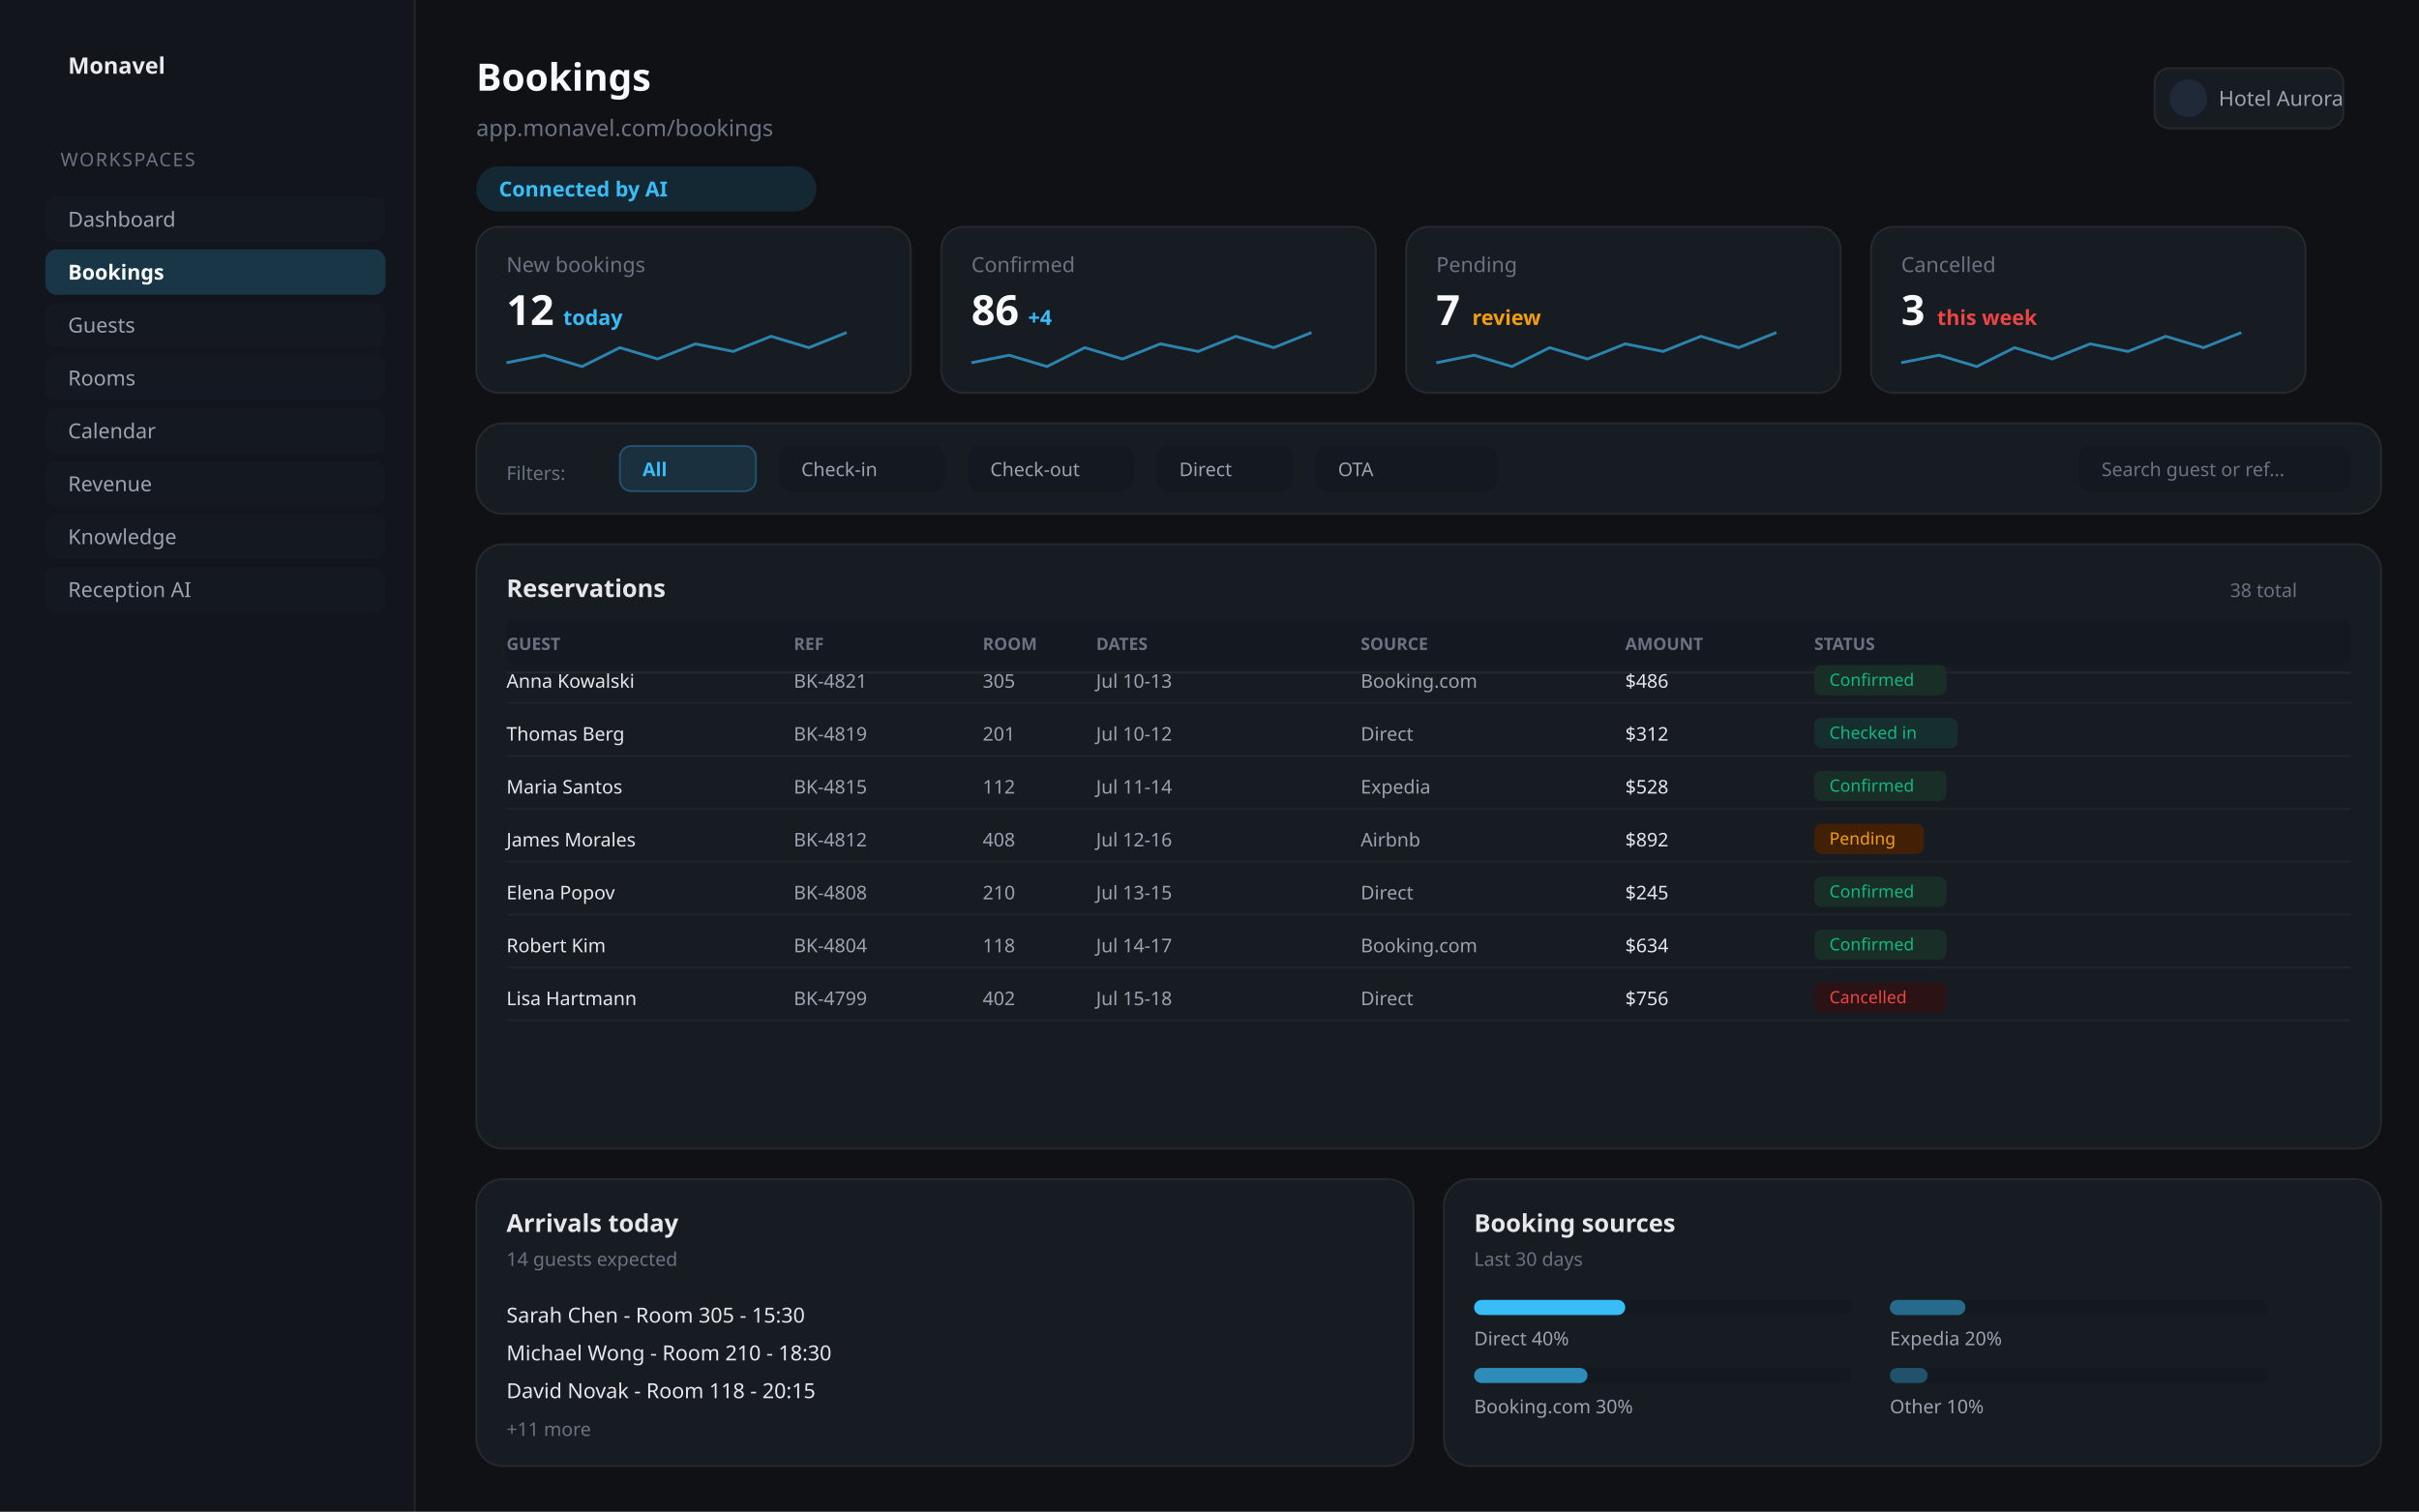
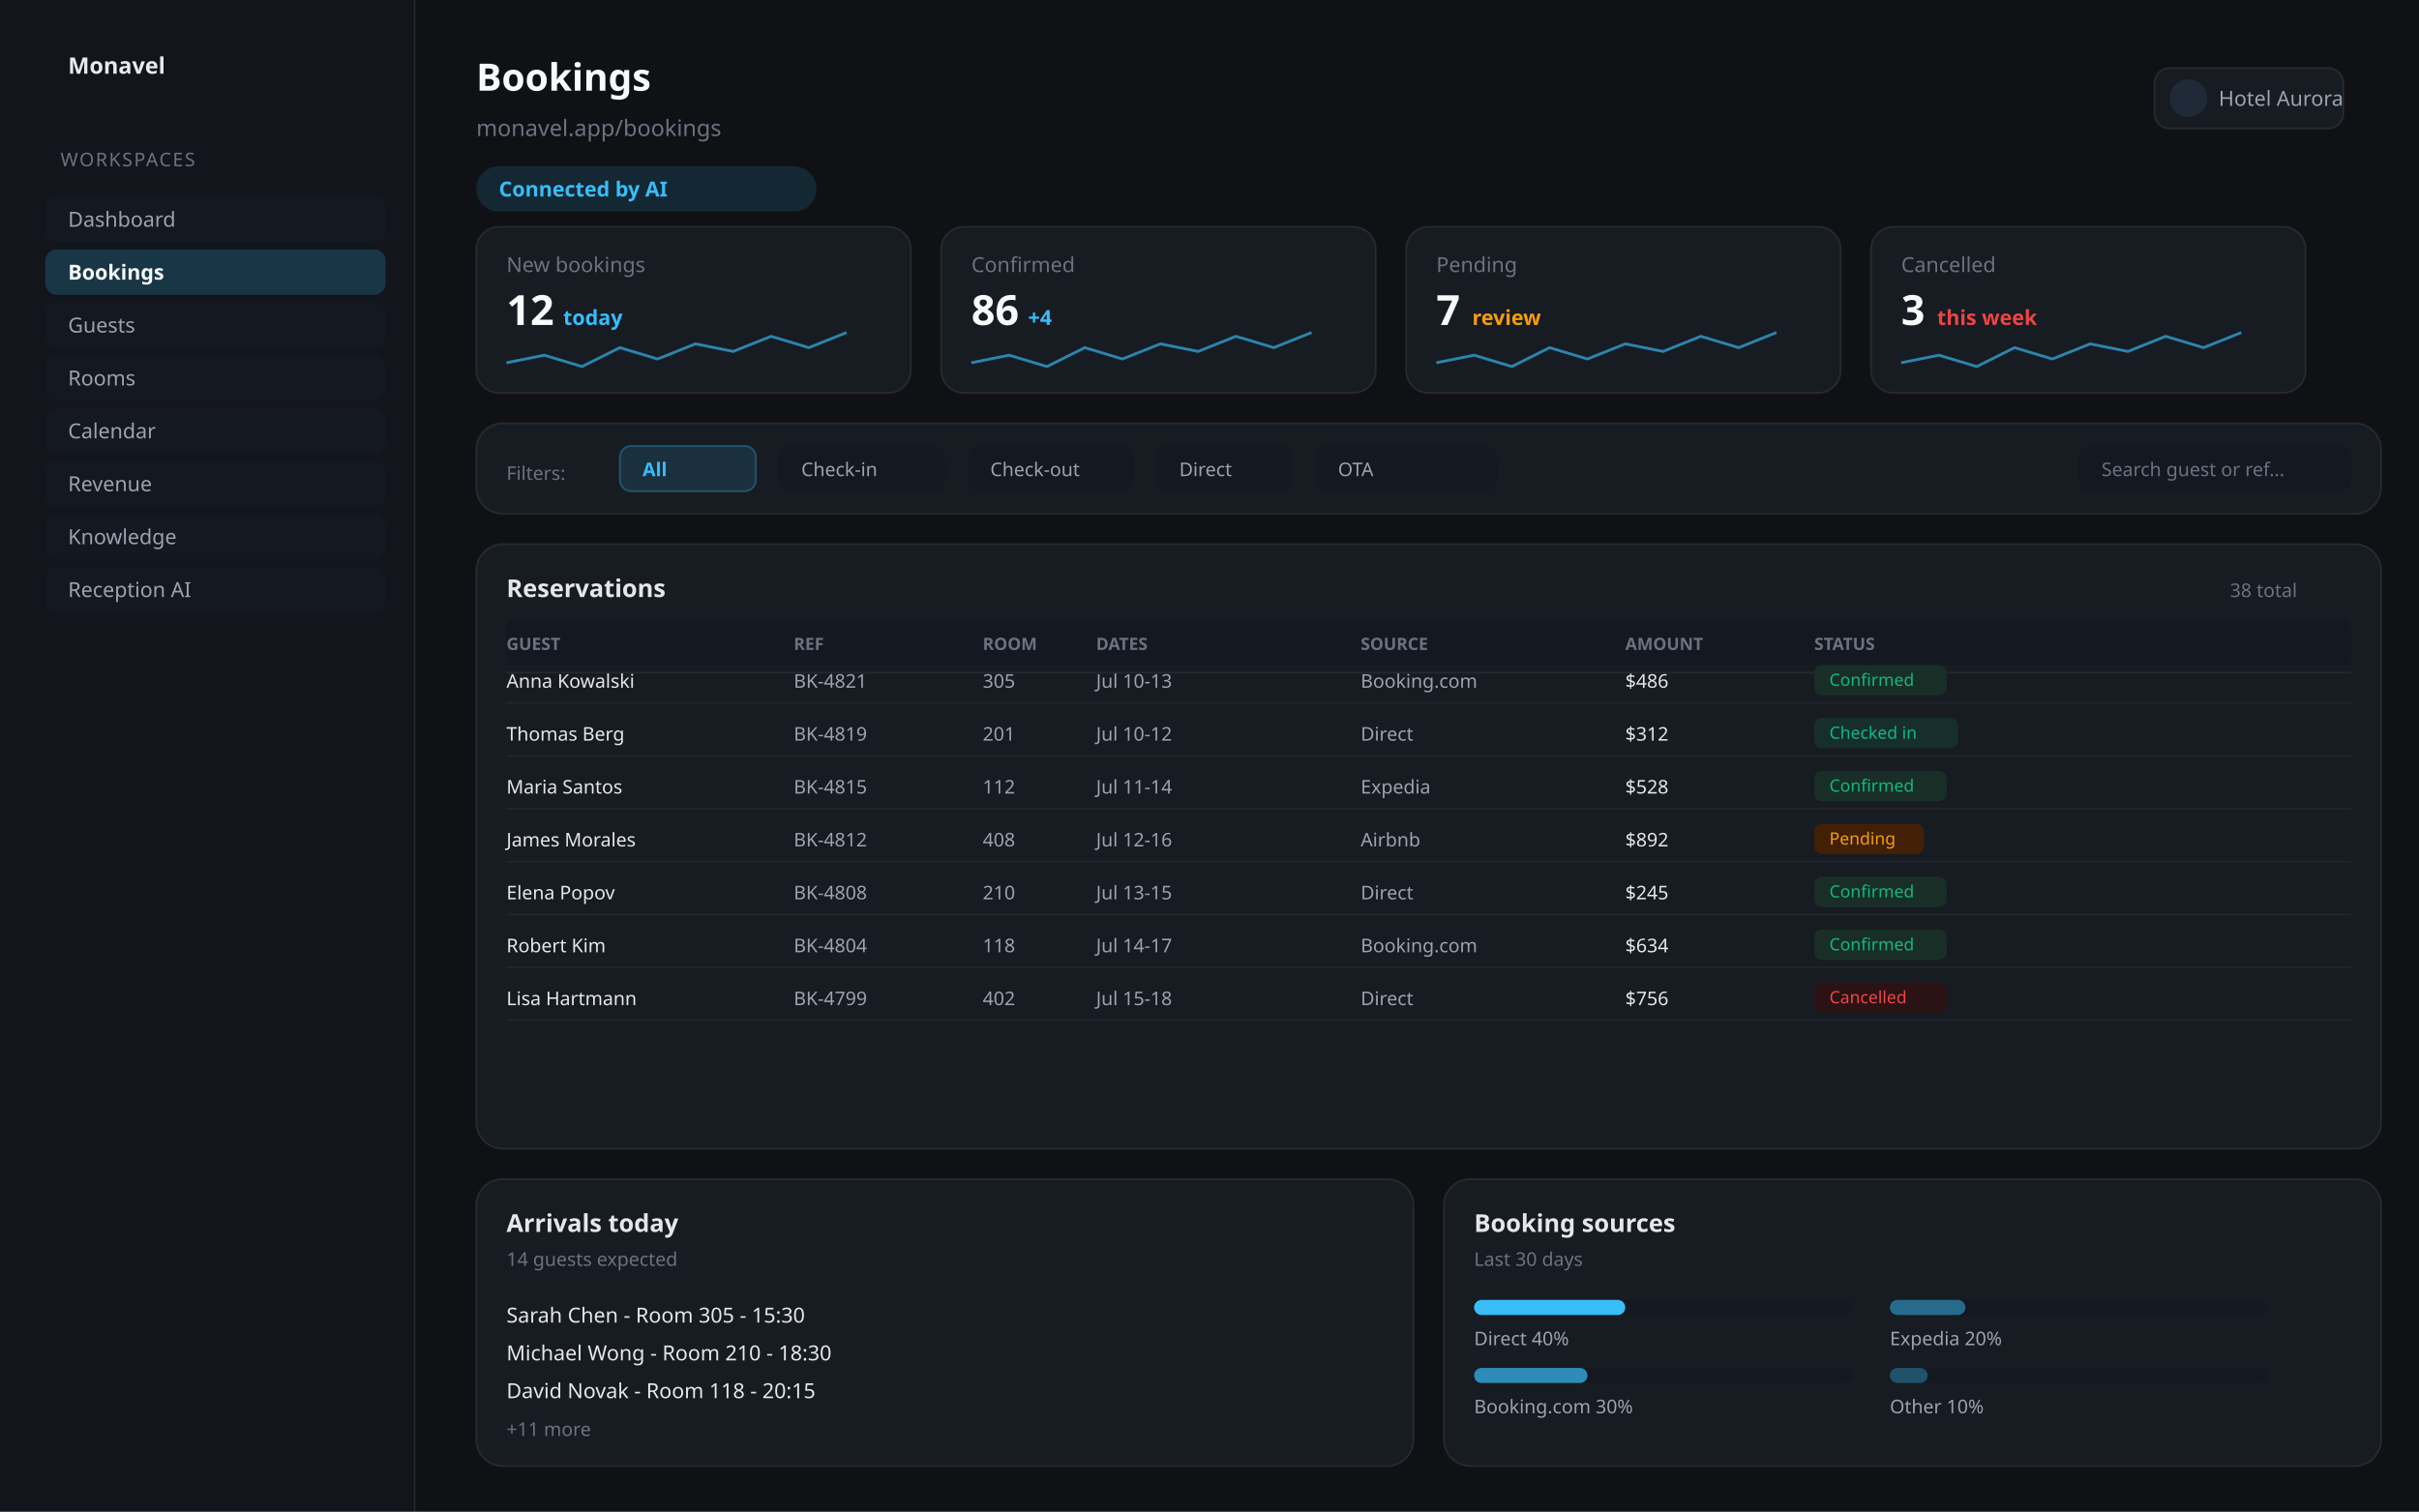
<svg xmlns="http://www.w3.org/2000/svg" width="1280" height="800" viewBox="0 0 1280 800" fill="none">
  <rect width="1280" height="800" fill="#0f1115" />
  <rect x="0" y="0" width="220" height="800" fill="#12151b" />
  <rect x="219" y="0" width="1" height="800" fill="#ffffff" opacity="0.08" />
  <text x="36" y="39" fill="#e8eaed" font-family="system-ui,sans-serif" font-size="12" font-weight="600">Monavel</text>
  <text x="32" y="88" fill="#6b7280" font-family="system-ui,sans-serif" font-size="10" letter-spacing="0.08em">WORKSPACES</text>
  <rect x="24" y="104" width="180" height="24" rx="6" fill="#141820" />
  <text x="36" y="120" fill="#9ca3af" font-family="system-ui,sans-serif" font-size="11" font-weight="400">Dashboard</text>
  <rect x="24" y="132" width="180" height="24" rx="6" fill="#38bdf833" />
  <text x="36" y="148" fill="#f9fafb" font-family="system-ui,sans-serif" font-size="11" font-weight="600">Bookings</text>
  <rect x="24" y="160" width="180" height="24" rx="6" fill="#141820" />
  <text x="36" y="176" fill="#9ca3af" font-family="system-ui,sans-serif" font-size="11" font-weight="400">Guests</text>
  <rect x="24" y="188" width="180" height="24" rx="6" fill="#141820" />
  <text x="36" y="204" fill="#9ca3af" font-family="system-ui,sans-serif" font-size="11" font-weight="400">Rooms</text>
  <rect x="24" y="216" width="180" height="24" rx="6" fill="#141820" />
  <text x="36" y="232" fill="#9ca3af" font-family="system-ui,sans-serif" font-size="11" font-weight="400">Calendar</text>
  <rect x="24" y="244" width="180" height="24" rx="6" fill="#141820" />
  <text x="36" y="260" fill="#9ca3af" font-family="system-ui,sans-serif" font-size="11" font-weight="400">Revenue</text>
  <rect x="24" y="272" width="180" height="24" rx="6" fill="#141820" />
  <text x="36" y="288" fill="#9ca3af" font-family="system-ui,sans-serif" font-size="11" font-weight="400">Knowledge</text>
  <rect x="24" y="300" width="180" height="24" rx="6" fill="#141820" />
  <text x="36" y="316" fill="#9ca3af" font-family="system-ui,sans-serif" font-size="11" font-weight="400">Reception AI</text>
  <rect x="220" y="0" width="1060" height="800" fill="#0f1115" />
  <text x="252" y="48" fill="#f9fafb" font-family="system-ui,sans-serif" font-size="20" font-weight="600">Bookings</text>
-   <text x="252" y="72" fill="#6b7280" font-family="system-ui,sans-serif" font-size="12">app.monavel.com/bookings</text>
+   <text x="252" y="72" fill="#6b7280" font-family="system-ui,sans-serif" font-size="12">monavel.app/bookings</text>
  <rect x="252" y="88" width="180" height="24" rx="12" fill="#38bdf822" />
  <text x="264" y="104" fill="#38bdf8" font-family="system-ui,sans-serif" font-size="11" font-weight="600">Connected by AI</text>
  <rect x="1140" y="36" width="100" height="32" rx="8" fill="#171b22" stroke="#ffffff" stroke-opacity="0.08" />
  <circle cx="1158" cy="52" r="10" fill="#1f2937" />
  <text x="1174" y="56" fill="#9ca3af" font-family="system-ui,sans-serif" font-size="11">Hotel Aurora</text>
  <rect x="252" y="120" width="230" height="88" rx="12" fill="#171b22" stroke="#ffffff" stroke-opacity="0.08" />
  <text x="268" y="144" fill="#6b7280" font-family="system-ui,sans-serif" font-size="11">New bookings</text>
  <text x="268" y="172" fill="#f9fafb" font-family="system-ui,sans-serif" font-size="22" font-weight="600">12</text>
  <text x="298" y="172" fill="#38bdf8" font-family="system-ui,sans-serif" font-size="11" font-weight="600">today</text>
  <polyline points="268,192 288,188 308,194 328,184 348,190 368,182 388,186 408,178 428,184 448,176" fill="none" stroke="#38bdf8" stroke-width="1.5" stroke-opacity="0.65" />
  <rect x="498" y="120" width="230" height="88" rx="12" fill="#171b22" stroke="#ffffff" stroke-opacity="0.08" />
  <text x="514" y="144" fill="#6b7280" font-family="system-ui,sans-serif" font-size="11">Confirmed</text>
  <text x="514" y="172" fill="#f9fafb" font-family="system-ui,sans-serif" font-size="22" font-weight="600">86</text>
  <text x="544" y="172" fill="#38bdf8" font-family="system-ui,sans-serif" font-size="11" font-weight="600">+4</text>
  <polyline points="514,192 534,188 554,194 574,184 594,190 614,182 634,186 654,178 674,184 694,176" fill="none" stroke="#38bdf8" stroke-width="1.5" stroke-opacity="0.65" />
  <rect x="744" y="120" width="230" height="88" rx="12" fill="#171b22" stroke="#ffffff" stroke-opacity="0.08" />
  <text x="760" y="144" fill="#6b7280" font-family="system-ui,sans-serif" font-size="11">Pending</text>
  <text x="760" y="172" fill="#f9fafb" font-family="system-ui,sans-serif" font-size="22" font-weight="600">7</text>
  <text x="779" y="172" fill="#f59e0b" font-family="system-ui,sans-serif" font-size="11" font-weight="600">review</text>
  <polyline points="760,192 780,188 800,194 820,184 840,190 860,182 880,186 900,178 920,184 940,176" fill="none" stroke="#38bdf8" stroke-width="1.5" stroke-opacity="0.65" />
  <rect x="990" y="120" width="230" height="88" rx="12" fill="#171b22" stroke="#ffffff" stroke-opacity="0.08" />
  <text x="1006" y="144" fill="#6b7280" font-family="system-ui,sans-serif" font-size="11">Cancelled</text>
  <text x="1006" y="172" fill="#f9fafb" font-family="system-ui,sans-serif" font-size="22" font-weight="600">3</text>
  <text x="1025" y="172" fill="#ef4444" font-family="system-ui,sans-serif" font-size="11" font-weight="600">this week</text>
  <polyline points="1006,192 1026,188 1046,194 1066,184 1086,190 1106,182 1126,186 1146,178 1166,184 1186,176" fill="none" stroke="#38bdf8" stroke-width="1.5" stroke-opacity="0.65" />
  <rect x="252" y="224" width="1008" height="48" rx="14" fill="#171b22" stroke="#ffffff" stroke-opacity="0.08" />
  <text x="268" y="254" fill="#6b7280" font-family="system-ui,sans-serif" font-size="10">Filters:</text>
  <rect x="328" y="236" width="72" height="24" rx="6" fill="#38bdf822" stroke="#38bdf8" stroke-opacity="0.3" />
  <text x="340" y="252" fill="#38bdf8" font-family="system-ui,sans-serif" font-size="10" font-weight="600">All</text>
  <rect x="412" y="236" width="88" height="24" rx="6" fill="#141820" />
  <text x="424" y="252" fill="#9ca3af" font-family="system-ui,sans-serif" font-size="10">Check-in</text>
  <rect x="512" y="236" width="88" height="24" rx="6" fill="#141820" />
  <text x="524" y="252" fill="#9ca3af" font-family="system-ui,sans-serif" font-size="10">Check-out</text>
  <rect x="612" y="236" width="72" height="24" rx="6" fill="#141820" />
  <text x="624" y="252" fill="#9ca3af" font-family="system-ui,sans-serif" font-size="10">Direct</text>
  <rect x="696" y="236" width="96" height="24" rx="6" fill="#141820" />
  <text x="708" y="252" fill="#9ca3af" font-family="system-ui,sans-serif" font-size="10">OTA</text>
  <rect x="1100" y="236" width="144" height="24" rx="6" fill="#141820" />
  <text x="1112" y="252" fill="#6b7280" font-family="system-ui,sans-serif" font-size="10">Search guest or ref...</text>
  <rect x="252" y="288" width="1008" height="320" rx="14" fill="#171b22" stroke="#ffffff" stroke-opacity="0.08" />
  <text x="268" y="316" fill="#e5e7eb" font-family="system-ui,sans-serif" font-size="13" font-weight="600">Reservations</text>
  <text x="1180" y="316" fill="#6b7280" font-family="system-ui,sans-serif" font-size="10">38 total</text>
  <rect x="268" y="328" width="976" height="24" rx="4" fill="#141820" />
  <text x="268" y="344" fill="#6b7280" font-family="system-ui,sans-serif" font-size="9" font-weight="600">GUEST</text>
  <text x="420" y="344" fill="#6b7280" font-family="system-ui,sans-serif" font-size="9" font-weight="600">REF</text>
  <text x="520" y="344" fill="#6b7280" font-family="system-ui,sans-serif" font-size="9" font-weight="600">ROOM</text>
  <text x="580" y="344" fill="#6b7280" font-family="system-ui,sans-serif" font-size="9" font-weight="600">DATES</text>
  <text x="720" y="344" fill="#6b7280" font-family="system-ui,sans-serif" font-size="9" font-weight="600">SOURCE</text>
  <text x="860" y="344" fill="#6b7280" font-family="system-ui,sans-serif" font-size="9" font-weight="600">AMOUNT</text>
  <text x="960" y="344" fill="#6b7280" font-family="system-ui,sans-serif" font-size="9" font-weight="600">STATUS</text>
  <line x1="268" y1="356" x2="1244" y2="356" stroke="#ffffff" stroke-opacity="0.06" />
  <text x="268" y="364" fill="#e5e7eb" font-family="system-ui,sans-serif" font-size="10">Anna Kowalski</text>
  <text x="420" y="364" fill="#9ca3af" font-family="system-ui,sans-serif" font-size="10">BK-4821</text>
  <text x="520" y="364" fill="#9ca3af" font-family="system-ui,sans-serif" font-size="10">305</text>
  <text x="580" y="364" fill="#9ca3af" font-family="system-ui,sans-serif" font-size="10">Jul 10-13</text>
  <text x="720" y="364" fill="#9ca3af" font-family="system-ui,sans-serif" font-size="10">Booking.com</text>
  <text x="860" y="364" fill="#e5e7eb" font-family="system-ui,sans-serif" font-size="10">$486</text>
  <rect x="960" y="352" width="70" height="16" rx="4" fill="#1a2e28" />
  <text x="968" y="363" fill="#10b981" font-family="system-ui,sans-serif" font-size="9">Confirmed</text>
  <line x1="268" y1="372" x2="1244" y2="372" stroke="#ffffff" stroke-opacity="0.04" />
  <text x="268" y="392" fill="#e5e7eb" font-family="system-ui,sans-serif" font-size="10">Thomas Berg</text>
  <text x="420" y="392" fill="#9ca3af" font-family="system-ui,sans-serif" font-size="10">BK-4819</text>
  <text x="520" y="392" fill="#9ca3af" font-family="system-ui,sans-serif" font-size="10">201</text>
  <text x="580" y="392" fill="#9ca3af" font-family="system-ui,sans-serif" font-size="10">Jul 10-12</text>
  <text x="720" y="392" fill="#9ca3af" font-family="system-ui,sans-serif" font-size="10">Direct</text>
  <text x="860" y="392" fill="#e5e7eb" font-family="system-ui,sans-serif" font-size="10">$312</text>
  <rect x="960" y="380" width="76" height="16" rx="4" fill="#10b98122" />
  <text x="968" y="391" fill="#10b981" font-family="system-ui,sans-serif" font-size="9">Checked in</text>
  <line x1="268" y1="400" x2="1244" y2="400" stroke="#ffffff" stroke-opacity="0.04" />
  <text x="268" y="420" fill="#e5e7eb" font-family="system-ui,sans-serif" font-size="10">Maria Santos</text>
  <text x="420" y="420" fill="#9ca3af" font-family="system-ui,sans-serif" font-size="10">BK-4815</text>
  <text x="520" y="420" fill="#9ca3af" font-family="system-ui,sans-serif" font-size="10">112</text>
  <text x="580" y="420" fill="#9ca3af" font-family="system-ui,sans-serif" font-size="10">Jul 11-14</text>
  <text x="720" y="420" fill="#9ca3af" font-family="system-ui,sans-serif" font-size="10">Expedia</text>
  <text x="860" y="420" fill="#e5e7eb" font-family="system-ui,sans-serif" font-size="10">$528</text>
  <rect x="960" y="408" width="70" height="16" rx="4" fill="#1a2e28" />
  <text x="968" y="419" fill="#10b981" font-family="system-ui,sans-serif" font-size="9">Confirmed</text>
  <line x1="268" y1="428" x2="1244" y2="428" stroke="#ffffff" stroke-opacity="0.04" />
  <text x="268" y="448" fill="#e5e7eb" font-family="system-ui,sans-serif" font-size="10">James Morales</text>
  <text x="420" y="448" fill="#9ca3af" font-family="system-ui,sans-serif" font-size="10">BK-4812</text>
  <text x="520" y="448" fill="#9ca3af" font-family="system-ui,sans-serif" font-size="10">408</text>
  <text x="580" y="448" fill="#9ca3af" font-family="system-ui,sans-serif" font-size="10">Jul 12-16</text>
  <text x="720" y="448" fill="#9ca3af" font-family="system-ui,sans-serif" font-size="10">Airbnb</text>
  <text x="860" y="448" fill="#e5e7eb" font-family="system-ui,sans-serif" font-size="10">$892</text>
  <rect x="960" y="436" width="58" height="16" rx="4" fill="#422006" />
  <text x="968" y="447" fill="#f59e0b" font-family="system-ui,sans-serif" font-size="9">Pending</text>
  <line x1="268" y1="456" x2="1244" y2="456" stroke="#ffffff" stroke-opacity="0.04" />
  <text x="268" y="476" fill="#e5e7eb" font-family="system-ui,sans-serif" font-size="10">Elena Popov</text>
  <text x="420" y="476" fill="#9ca3af" font-family="system-ui,sans-serif" font-size="10">BK-4808</text>
  <text x="520" y="476" fill="#9ca3af" font-family="system-ui,sans-serif" font-size="10">210</text>
  <text x="580" y="476" fill="#9ca3af" font-family="system-ui,sans-serif" font-size="10">Jul 13-15</text>
  <text x="720" y="476" fill="#9ca3af" font-family="system-ui,sans-serif" font-size="10">Direct</text>
  <text x="860" y="476" fill="#e5e7eb" font-family="system-ui,sans-serif" font-size="10">$245</text>
  <rect x="960" y="464" width="70" height="16" rx="4" fill="#1a2e28" />
  <text x="968" y="475" fill="#10b981" font-family="system-ui,sans-serif" font-size="9">Confirmed</text>
  <line x1="268" y1="484" x2="1244" y2="484" stroke="#ffffff" stroke-opacity="0.04" />
  <text x="268" y="504" fill="#e5e7eb" font-family="system-ui,sans-serif" font-size="10">Robert Kim</text>
  <text x="420" y="504" fill="#9ca3af" font-family="system-ui,sans-serif" font-size="10">BK-4804</text>
  <text x="520" y="504" fill="#9ca3af" font-family="system-ui,sans-serif" font-size="10">118</text>
  <text x="580" y="504" fill="#9ca3af" font-family="system-ui,sans-serif" font-size="10">Jul 14-17</text>
  <text x="720" y="504" fill="#9ca3af" font-family="system-ui,sans-serif" font-size="10">Booking.com</text>
  <text x="860" y="504" fill="#e5e7eb" font-family="system-ui,sans-serif" font-size="10">$634</text>
  <rect x="960" y="492" width="70" height="16" rx="4" fill="#1a2e28" />
  <text x="968" y="503" fill="#10b981" font-family="system-ui,sans-serif" font-size="9">Confirmed</text>
  <line x1="268" y1="512" x2="1244" y2="512" stroke="#ffffff" stroke-opacity="0.04" />
  <text x="268" y="532" fill="#e5e7eb" font-family="system-ui,sans-serif" font-size="10">Lisa Hartmann</text>
  <text x="420" y="532" fill="#9ca3af" font-family="system-ui,sans-serif" font-size="10">BK-4799</text>
  <text x="520" y="532" fill="#9ca3af" font-family="system-ui,sans-serif" font-size="10">402</text>
  <text x="580" y="532" fill="#9ca3af" font-family="system-ui,sans-serif" font-size="10">Jul 15-18</text>
  <text x="720" y="532" fill="#9ca3af" font-family="system-ui,sans-serif" font-size="10">Direct</text>
  <text x="860" y="532" fill="#e5e7eb" font-family="system-ui,sans-serif" font-size="10">$756</text>
  <rect x="960" y="520" width="70" height="16" rx="4" fill="#2a1215" />
  <text x="968" y="531" fill="#ef4444" font-family="system-ui,sans-serif" font-size="9">Cancelled</text>
  <line x1="268" y1="540" x2="1244" y2="540" stroke="#ffffff" stroke-opacity="0.04" />
  <rect x="252" y="624" width="496" height="152" rx="14" fill="#171b22" stroke="#ffffff" stroke-opacity="0.08" />
  <text x="268" y="652" fill="#e5e7eb" font-family="system-ui,sans-serif" font-size="13" font-weight="600">Arrivals today</text>
  <text x="268" y="670" fill="#6b7280" font-family="system-ui,sans-serif" font-size="10">14 guests expected</text>
  <text x="268" y="700" fill="#e5e7eb" font-family="system-ui,sans-serif" font-size="11">Sarah Chen - Room 305 - 15:30</text>
  <text x="268" y="720" fill="#e5e7eb" font-family="system-ui,sans-serif" font-size="11">Michael Wong - Room 210 - 18:30</text>
  <text x="268" y="740" fill="#e5e7eb" font-family="system-ui,sans-serif" font-size="11">David Novak - Room 118 - 20:15</text>
  <text x="268" y="760" fill="#6b7280" font-family="system-ui,sans-serif" font-size="10">+11 more</text>
  <rect x="764" y="624" width="496" height="152" rx="14" fill="#171b22" stroke="#ffffff" stroke-opacity="0.08" />
  <text x="780" y="652" fill="#e5e7eb" font-family="system-ui,sans-serif" font-size="13" font-weight="600">Booking sources</text>
  <text x="780" y="670" fill="#6b7280" font-family="system-ui,sans-serif" font-size="10">Last 30 days</text>
  <rect x="780" y="688" width="200" height="8" rx="4" fill="#141820" />
  <rect x="780" y="688" width="80" height="8" rx="4" fill="#38bdf8" />
  <text x="780" y="712" fill="#9ca3af" font-family="system-ui,sans-serif" font-size="10">Direct 40%</text>
  <rect x="780" y="724" width="200" height="8" rx="4" fill="#141820" />
  <rect x="780" y="724" width="60" height="8" rx="4" fill="#38bdf8" opacity="0.7" />
  <text x="780" y="748" fill="#9ca3af" font-family="system-ui,sans-serif" font-size="10">Booking.com 30%</text>
  <rect x="1000" y="688" width="200" height="8" rx="4" fill="#141820" />
  <rect x="1000" y="688" width="40" height="8" rx="4" fill="#38bdf8" opacity="0.5" />
  <text x="1000" y="712" fill="#9ca3af" font-family="system-ui,sans-serif" font-size="10">Expedia 20%</text>
  <rect x="1000" y="724" width="200" height="8" rx="4" fill="#141820" />
  <rect x="1000" y="724" width="20" height="8" rx="4" fill="#38bdf8" opacity="0.35" />
  <text x="1000" y="748" fill="#9ca3af" font-family="system-ui,sans-serif" font-size="10">Other 10%</text>
</svg>
